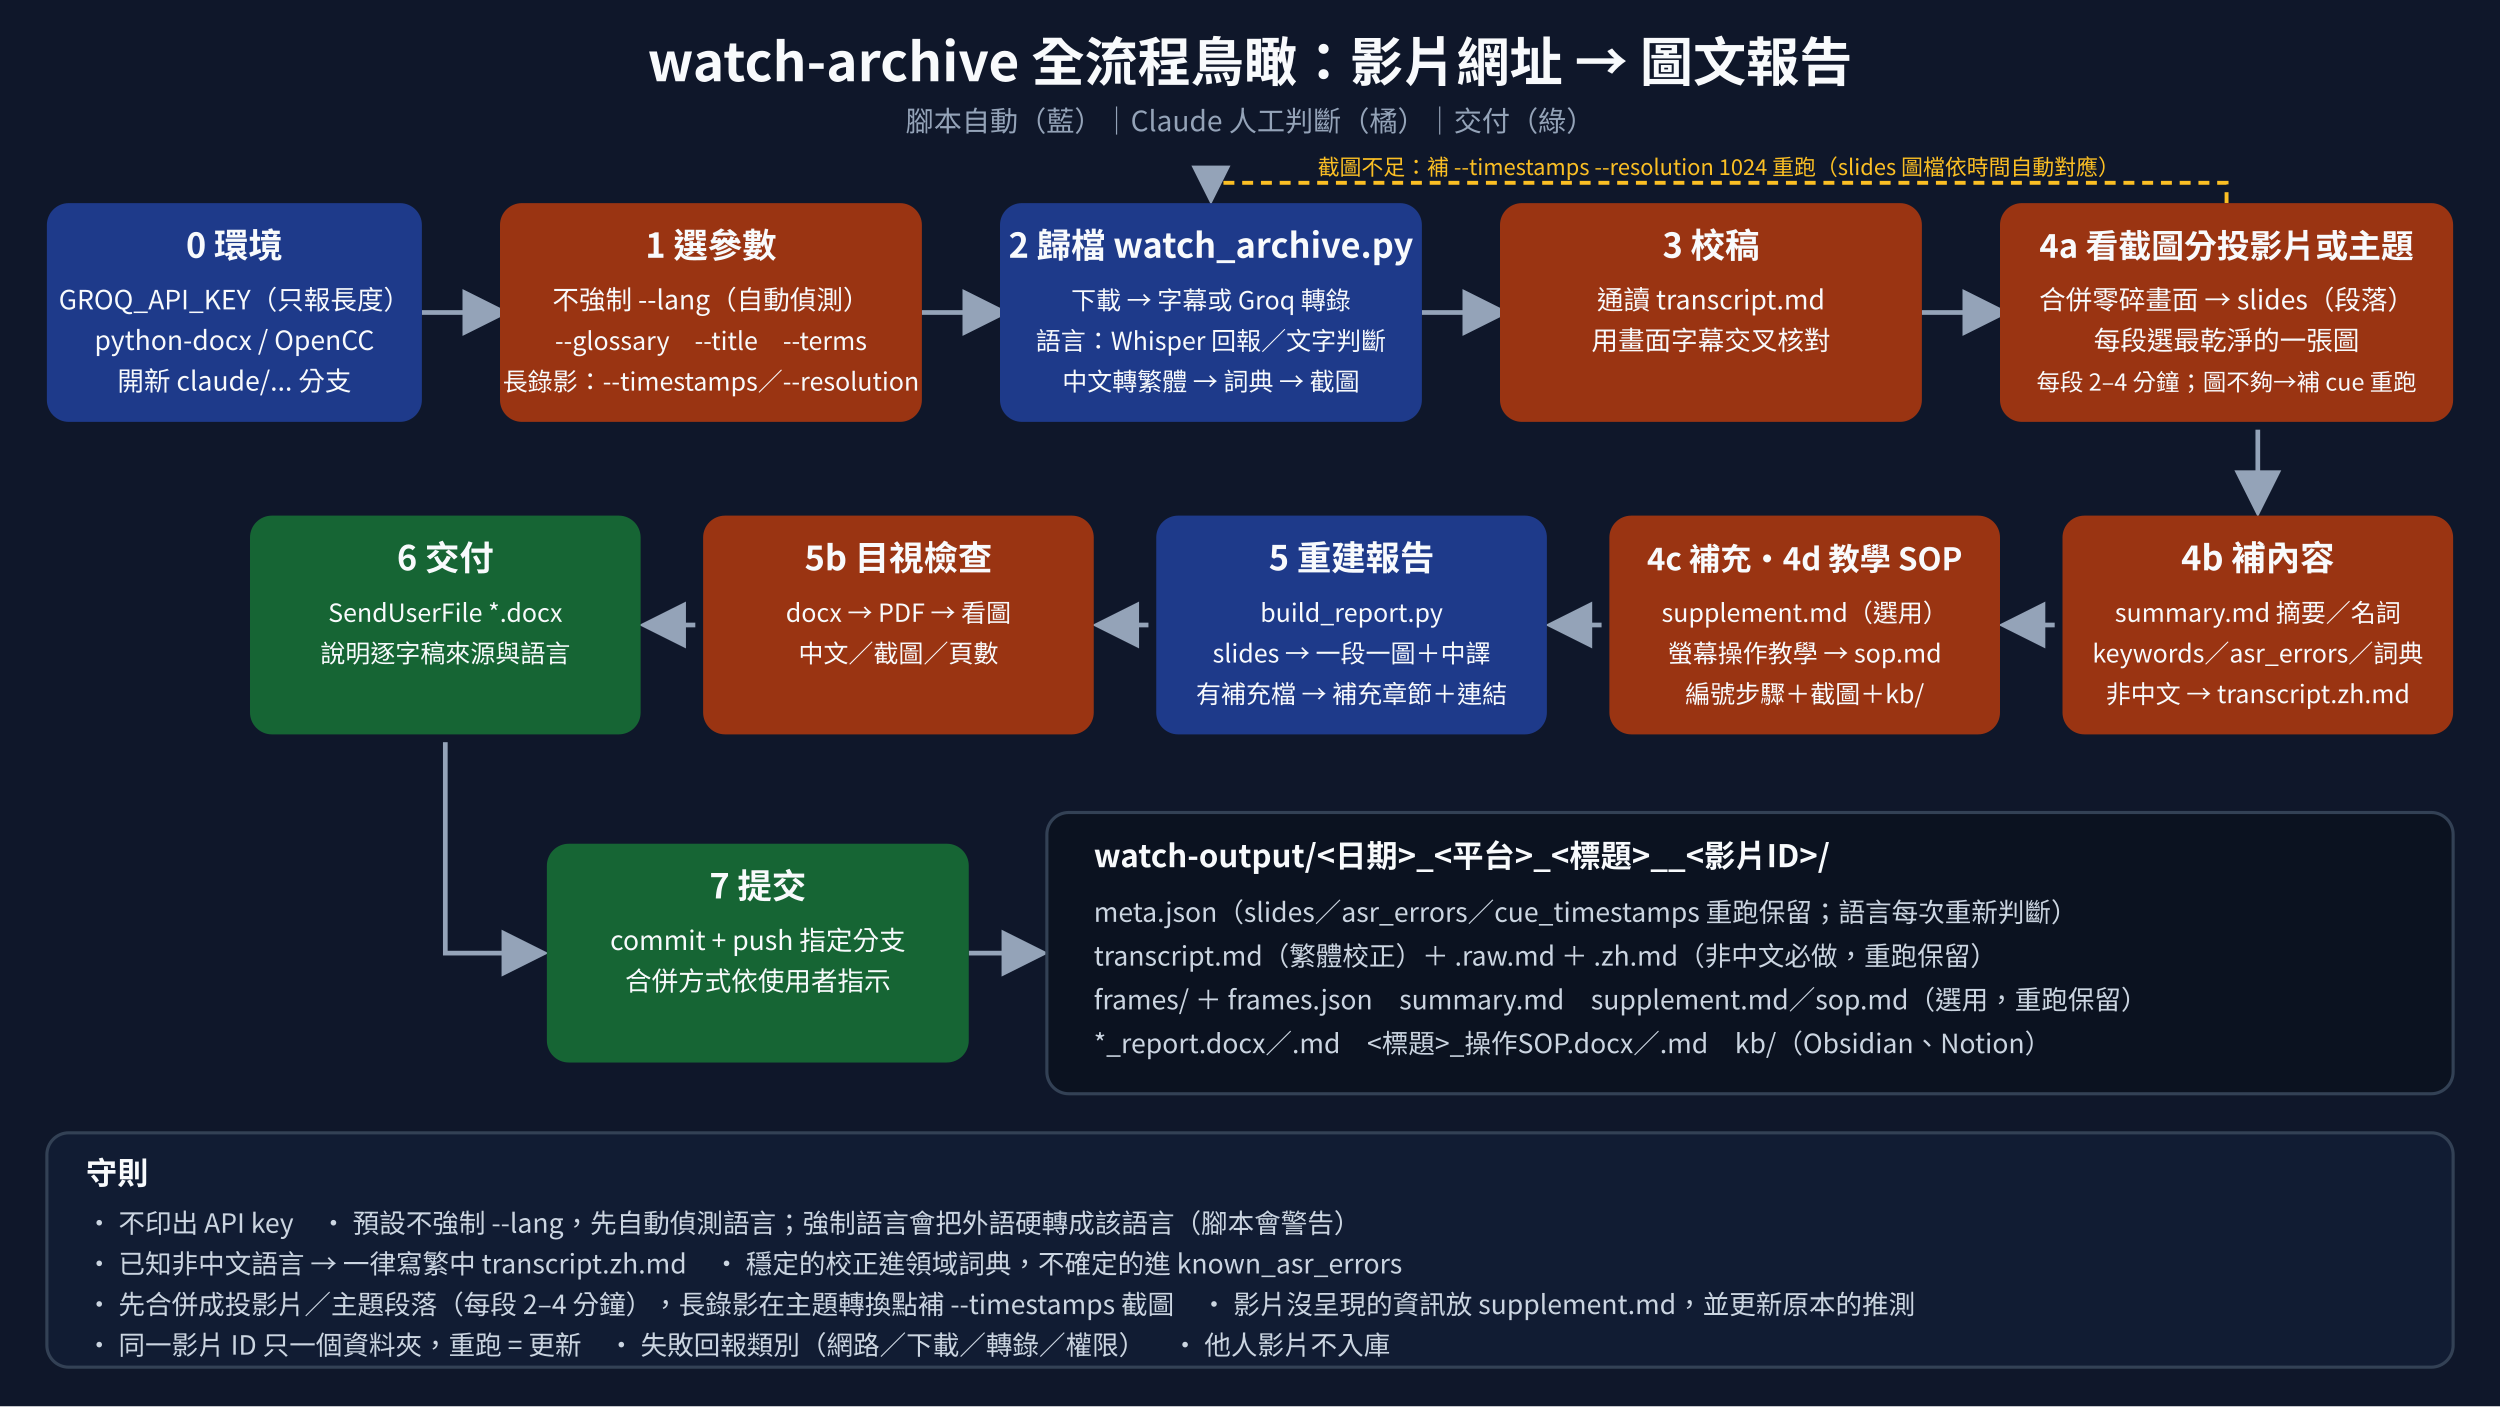
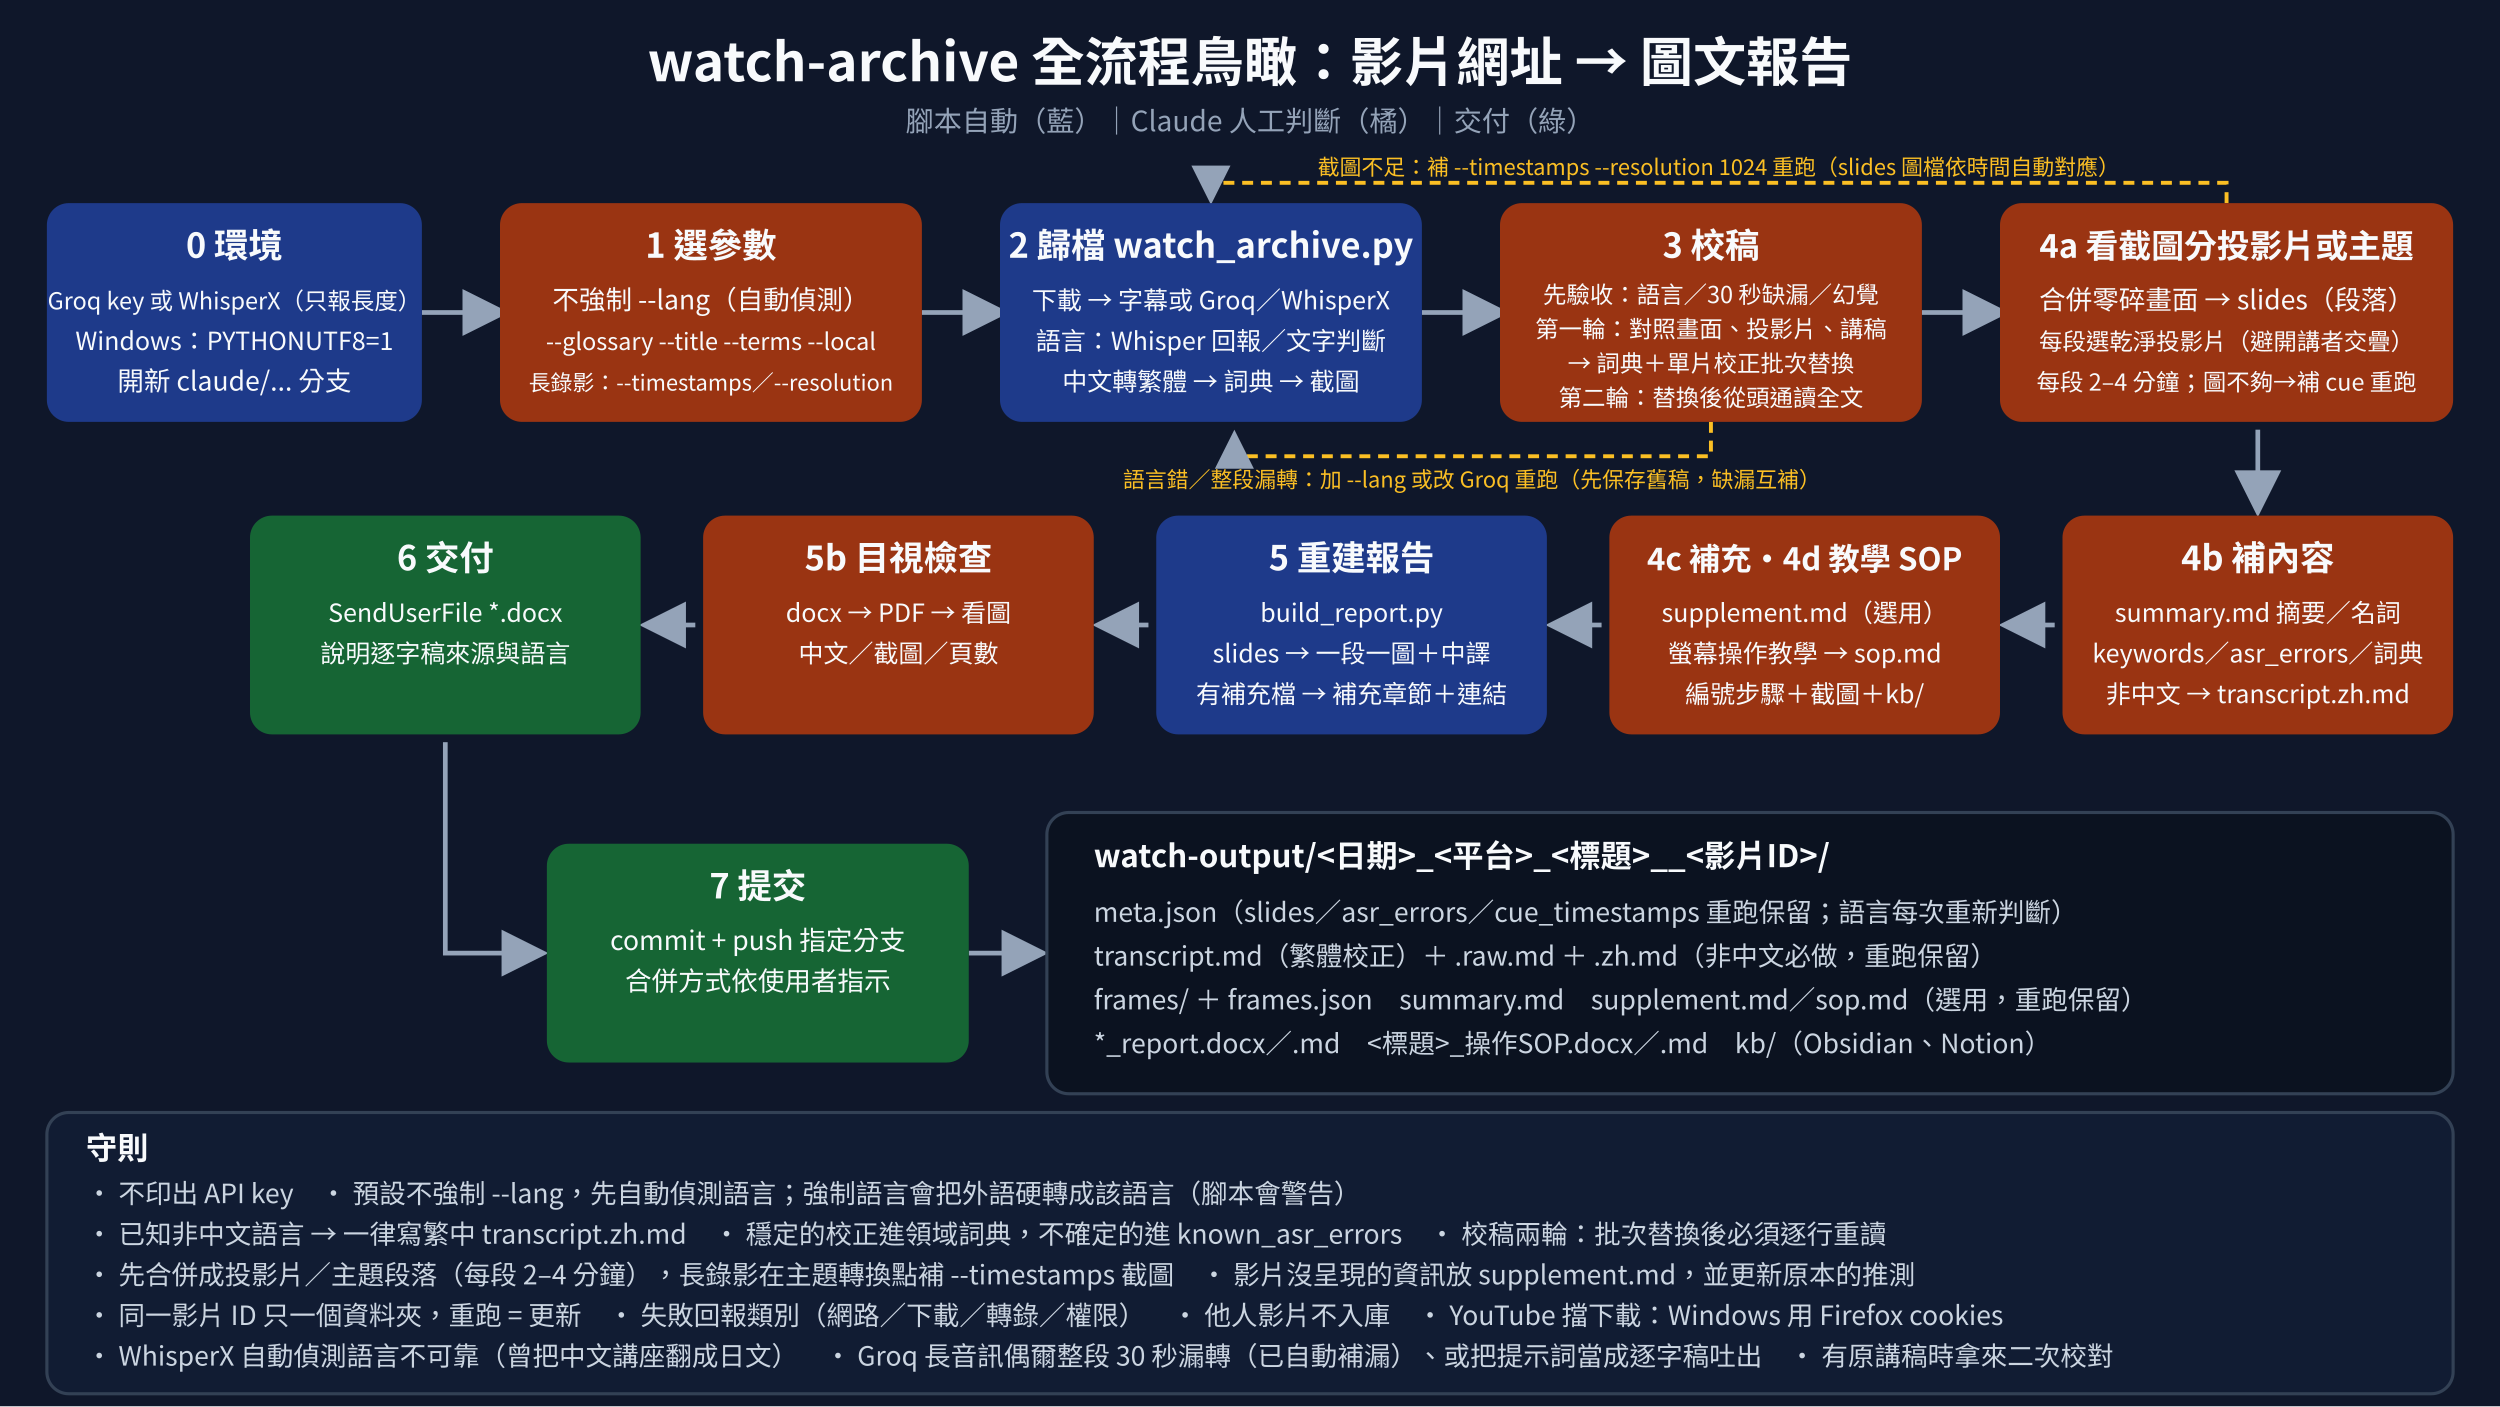
<svg xmlns="http://www.w3.org/2000/svg" viewBox="0 0 1600 900" width="1600" height="900" font-family="'WenQuanYi Zen Hei','Noto Sans CJK TC','Microsoft JhengHei',sans-serif">
  <rect width="1600" height="900" fill="#0f172a" />
  <text x="800" y="52" text-anchor="middle" font-size="34" font-weight="bold" fill="#f8fafc">watch-archive 全流程鳥瞰：影片網址 → 圖文報告</text>
  <text x="800" y="84" text-anchor="middle" font-size="18" fill="#94a3b8">腳本自動（藍）｜Claude 人工判斷（橘）｜交付（綠）</text>
  <defs>
    <marker id="a" markerWidth="10" markerHeight="10" refX="8" refY="5" orient="auto">
      <path d="M0,0 L10,5 L0,10 z" fill="#94a3b8" />
    </marker>
  </defs>
  <g stroke="#94a3b8" stroke-width="3" fill="none" marker-end="url(#a)">
    <path d="M270,200 H320" />
    <path d="M590,200 H640" />
    <path d="M910,200 H960" />
    <path d="M1230,200 H1280" />
    <path d="M1445,275 V325" />
    <path d="M1315,400 H1285" />
    <path d="M1025,400 H995" />
    <path d="M735,400 H705" />
    <path d="M445,400 H415" />
    <path d="M285,475 V610 H345" />
    <path d="M620,610 H665" />
  </g>
  <path d="M1425,130 V117 H775 V126" stroke="#fbbf24" stroke-width="2.5" stroke-dasharray="7 5" fill="none" marker-end="url(#a)" />
  <text x="1100" y="112" text-anchor="middle" font-size="14" fill="#fbbf24">截圖不足：補 --timestamps --resolution 1024 重跑（slides 圖檔依時間自動對應）</text>
+   <path d="M1095,270 V292 H790 V280" stroke="#fbbf24" stroke-width="2.5" stroke-dasharray="7 5" fill="none" marker-end="url(#a)" />
+   <text x="942" y="312" text-anchor="middle" font-size="14" fill="#fbbf24">語言錯／整段漏轉：加 --lang 或改 Groq 重跑（先保存舊稿，缺漏互補）</text>
  <g font-size="20" fill="#f8fafc">
    <rect x="30" y="130" width="240" height="140" rx="14" fill="#1e3a8a" />
    <text x="150" y="165" text-anchor="middle" font-weight="bold" font-size="22">0 環境</text>
-     <text x="150" y="198" text-anchor="middle" font-size="17">GROQ_API_KEY（只報長度）</text>
-     <text x="150" y="224" text-anchor="middle" font-size="17">python-docx / OpenCC</text>
+     <text x="150" y="198" text-anchor="middle" font-size="15">Groq key 或 WhisperX（只報長度）</text>
+     <text x="150" y="224" text-anchor="middle" font-size="16">Windows：PYTHONUTF8=1</text>
    <text x="150" y="250" text-anchor="middle" font-size="17">開新 claude/... 分支</text>
    <rect x="320" y="130" width="270" height="140" rx="14" fill="#9a3412" />
    <text x="455" y="165" text-anchor="middle" font-weight="bold" font-size="22">1 選參數</text>
    <text x="455" y="198" text-anchor="middle" font-size="17">不強制 --lang（自動偵測）</text>
-     <text x="455" y="224" text-anchor="middle" font-size="16">--glossary　--title　--terms</text>
-     <text x="455" y="250" text-anchor="middle" font-size="16">長錄影：--timestamps／--resolution</text>
+     <text x="455" y="224" text-anchor="middle" font-size="15">--glossary --title --terms --local</text>
+     <text x="455" y="250" text-anchor="middle" font-size="14">長錄影：--timestamps／--resolution</text>
    <rect x="640" y="130" width="270" height="140" rx="14" fill="#1e3a8a" />
    <text x="775" y="165" text-anchor="middle" font-weight="bold" font-size="22">2 歸檔 watch_archive.py</text>
-     <text x="775" y="198" text-anchor="middle" font-size="16">下載 → 字幕或 Groq 轉錄</text>
+     <text x="775" y="198" text-anchor="middle" font-size="16">下載 → 字幕或 Groq／WhisperX</text>
    <text x="775" y="224" text-anchor="middle" font-size="16">語言：Whisper 回報／文字判斷</text>
    <text x="775" y="250" text-anchor="middle" font-size="16">中文轉繁體 → 詞典 → 截圖</text>
    <rect x="960" y="130" width="270" height="140" rx="14" fill="#9a3412" />
    <text x="1095" y="165" text-anchor="middle" font-weight="bold" font-size="22">3 校稿</text>
-     <text x="1095" y="198" text-anchor="middle" font-size="17">通讀 transcript.md</text>
-     <text x="1095" y="224" text-anchor="middle" font-size="17">用畫面字幕交叉核對</text>
+     <text x="1095" y="194" text-anchor="middle" font-size="15">先驗收：語言／30 秒缺漏／幻覺</text>
+     <text x="1095" y="216" text-anchor="middle" font-size="15">第一輪：對照畫面、投影片、講稿</text>
+     <text x="1095" y="238" text-anchor="middle" font-size="15">→ 詞典＋單片校正批次替換</text>
+     <text x="1095" y="260" text-anchor="middle" font-size="15">第二輪：替換後從頭通讀全文</text>
    <rect x="1280" y="130" width="290" height="140" rx="14" fill="#9a3412" />
    <text x="1425" y="165" text-anchor="middle" font-weight="bold" font-size="21">4a 看截圖分投影片或主題</text>
    <text x="1425" y="198" text-anchor="middle" font-size="17">合併零碎畫面 → slides（段落）</text>
-     <text x="1425" y="224" text-anchor="middle" font-size="17">每段選最乾淨的一張圖</text>
+     <text x="1425" y="224" text-anchor="middle" font-size="15">每段選乾淨投影片（避開講者交疊）</text>
    <text x="1425" y="250" text-anchor="middle" font-size="15">每段 2–4 分鐘；圖不夠→補 cue 重跑</text>
    <rect x="1320" y="330" width="250" height="140" rx="14" fill="#9a3412" />
    <text x="1445" y="365" text-anchor="middle" font-weight="bold" font-size="22">4b 補內容</text>
    <text x="1445" y="398" text-anchor="middle" font-size="16">summary.md 摘要／名詞</text>
    <text x="1445" y="424" text-anchor="middle" font-size="16">keywords／asr_errors／詞典</text>
    <text x="1445" y="450" text-anchor="middle" font-size="16">非中文 → transcript.zh.md</text>
    <rect x="1030" y="330" width="250" height="140" rx="14" fill="#9a3412" />
    <text x="1155" y="365" text-anchor="middle" font-weight="bold" font-size="20">4c 補充・4d 教學 SOP</text>
    <text x="1155" y="398" text-anchor="middle" font-size="16">supplement.md（選用）</text>
    <text x="1155" y="424" text-anchor="middle" font-size="16">螢幕操作教學 → sop.md</text>
    <text x="1155" y="450" text-anchor="middle" font-size="16">編號步驟＋截圖＋kb/</text>
    <rect x="740" y="330" width="250" height="140" rx="14" fill="#1e3a8a" />
    <text x="865" y="365" text-anchor="middle" font-weight="bold" font-size="22">5 重建報告</text>
    <text x="865" y="398" text-anchor="middle" font-size="16">build_report.py</text>
    <text x="865" y="424" text-anchor="middle" font-size="16">slides → 一段一圖＋中譯</text>
    <text x="865" y="450" text-anchor="middle" font-size="16">有補充檔 → 補充章節＋連結</text>
    <rect x="450" y="330" width="250" height="140" rx="14" fill="#9a3412" />
    <text x="575" y="365" text-anchor="middle" font-weight="bold" font-size="22">5b 目視檢查</text>
    <text x="575" y="398" text-anchor="middle" font-size="16">docx → PDF → 看圖</text>
    <text x="575" y="424" text-anchor="middle" font-size="16">中文／截圖／頁數</text>
    <rect x="160" y="330" width="250" height="140" rx="14" fill="#166534" />
    <text x="285" y="365" text-anchor="middle" font-weight="bold" font-size="22">6 交付</text>
    <text x="285" y="398" text-anchor="middle" font-size="16">SendUserFile *.docx</text>
    <text x="285" y="424" text-anchor="middle" font-size="16">說明逐字稿來源與語言</text>
    <rect x="350" y="540" width="270" height="140" rx="14" fill="#166534" />
    <text x="485" y="575" text-anchor="middle" font-weight="bold" font-size="22">7 提交</text>
    <text x="485" y="608" text-anchor="middle" font-size="17">commit + push 指定分支</text>
    <text x="485" y="634" text-anchor="middle" font-size="17">合併方式依使用者指示</text>
  </g>
  <rect x="670" y="520" width="900" height="180" rx="14" fill="#0b1220" stroke="#334155" stroke-width="2" />
  <text x="700" y="555" font-size="20" font-weight="bold" fill="#f8fafc">watch-output/&lt;日期&gt;_&lt;平台&gt;_&lt;標題&gt;__&lt;影片ID&gt;/</text>
  <g font-size="17" fill="#cbd5e1">
    <text x="700" y="590">meta.json（slides／asr_errors／cue_timestamps 重跑保留；語言每次重新判斷）</text>
    <text x="700" y="618">transcript.md（繁體校正）＋ .raw.md ＋ .zh.md（非中文必做，重跑保留）</text>
    <text x="700" y="646">frames/ ＋ frames.json　summary.md　supplement.md／sop.md（選用，重跑保留）</text>
    <text x="700" y="674">*_report.docx／.md　&lt;標題&gt;_操作SOP.docx／.md　kb/（Obsidian、Notion）</text>
  </g>
-   <rect x="30" y="725" width="1540" height="150" rx="14" fill="#111c33" stroke="#334155" stroke-width="2" />
-   <text x="55" y="758" font-size="20" font-weight="bold" fill="#f8fafc">守則</text>
+   <rect x="30" y="712" width="1540" height="180" rx="14" fill="#111c33" stroke="#334155" stroke-width="2" />
+   <text x="55" y="742" font-size="20" font-weight="bold" fill="#f8fafc">守則</text>
  <g font-size="17" fill="#cbd5e1">
-     <text x="55" y="789">• 不印出 API key　• 預設不強制 --lang，先自動偵測語言；強制語言會把外語硬轉成該語言（腳本會警告）</text>
-     <text x="55" y="815">• 已知非中文語言 → 一律寫繁中 transcript.zh.md　• 穩定的校正進領域詞典，不確定的進 known_asr_errors</text>
-     <text x="55" y="841">• 先合併成投影片／主題段落（每段 2–4 分鐘），長錄影在主題轉換點補 --timestamps 截圖　• 影片沒呈現的資訊放 supplement.md，並更新原本的推測</text>
-     <text x="55" y="867">• 同一影片 ID 只一個資料夾，重跑 = 更新　• 失敗回報類別（網路／下載／轉錄／權限）　• 他人影片不入庫</text>
+     <text x="55" y="770">• 不印出 API key　• 預設不強制 --lang，先自動偵測語言；強制語言會把外語硬轉成該語言（腳本會警告）</text>
+     <text x="55" y="796">• 已知非中文語言 → 一律寫繁中 transcript.zh.md　• 穩定的校正進領域詞典，不確定的進 known_asr_errors　• 校稿兩輪：批次替換後必須逐行重讀</text>
+     <text x="55" y="822">• 先合併成投影片／主題段落（每段 2–4 分鐘），長錄影在主題轉換點補 --timestamps 截圖　• 影片沒呈現的資訊放 supplement.md，並更新原本的推測</text>
+     <text x="55" y="848">• 同一影片 ID 只一個資料夾，重跑 = 更新　• 失敗回報類別（網路／下載／轉錄／權限）　• 他人影片不入庫　• YouTube 擋下載：Windows 用 Firefox cookies</text>
+     <text x="55" y="874">• WhisperX 自動偵測語言不可靠（曾把中文講座翻成日文）　• Groq 長音訊偶爾整段 30 秒漏轉（已自動補漏）、或把提示詞當成逐字稿吐出　• 有原講稿時拿來二次校對</text>
  </g>
</svg>
